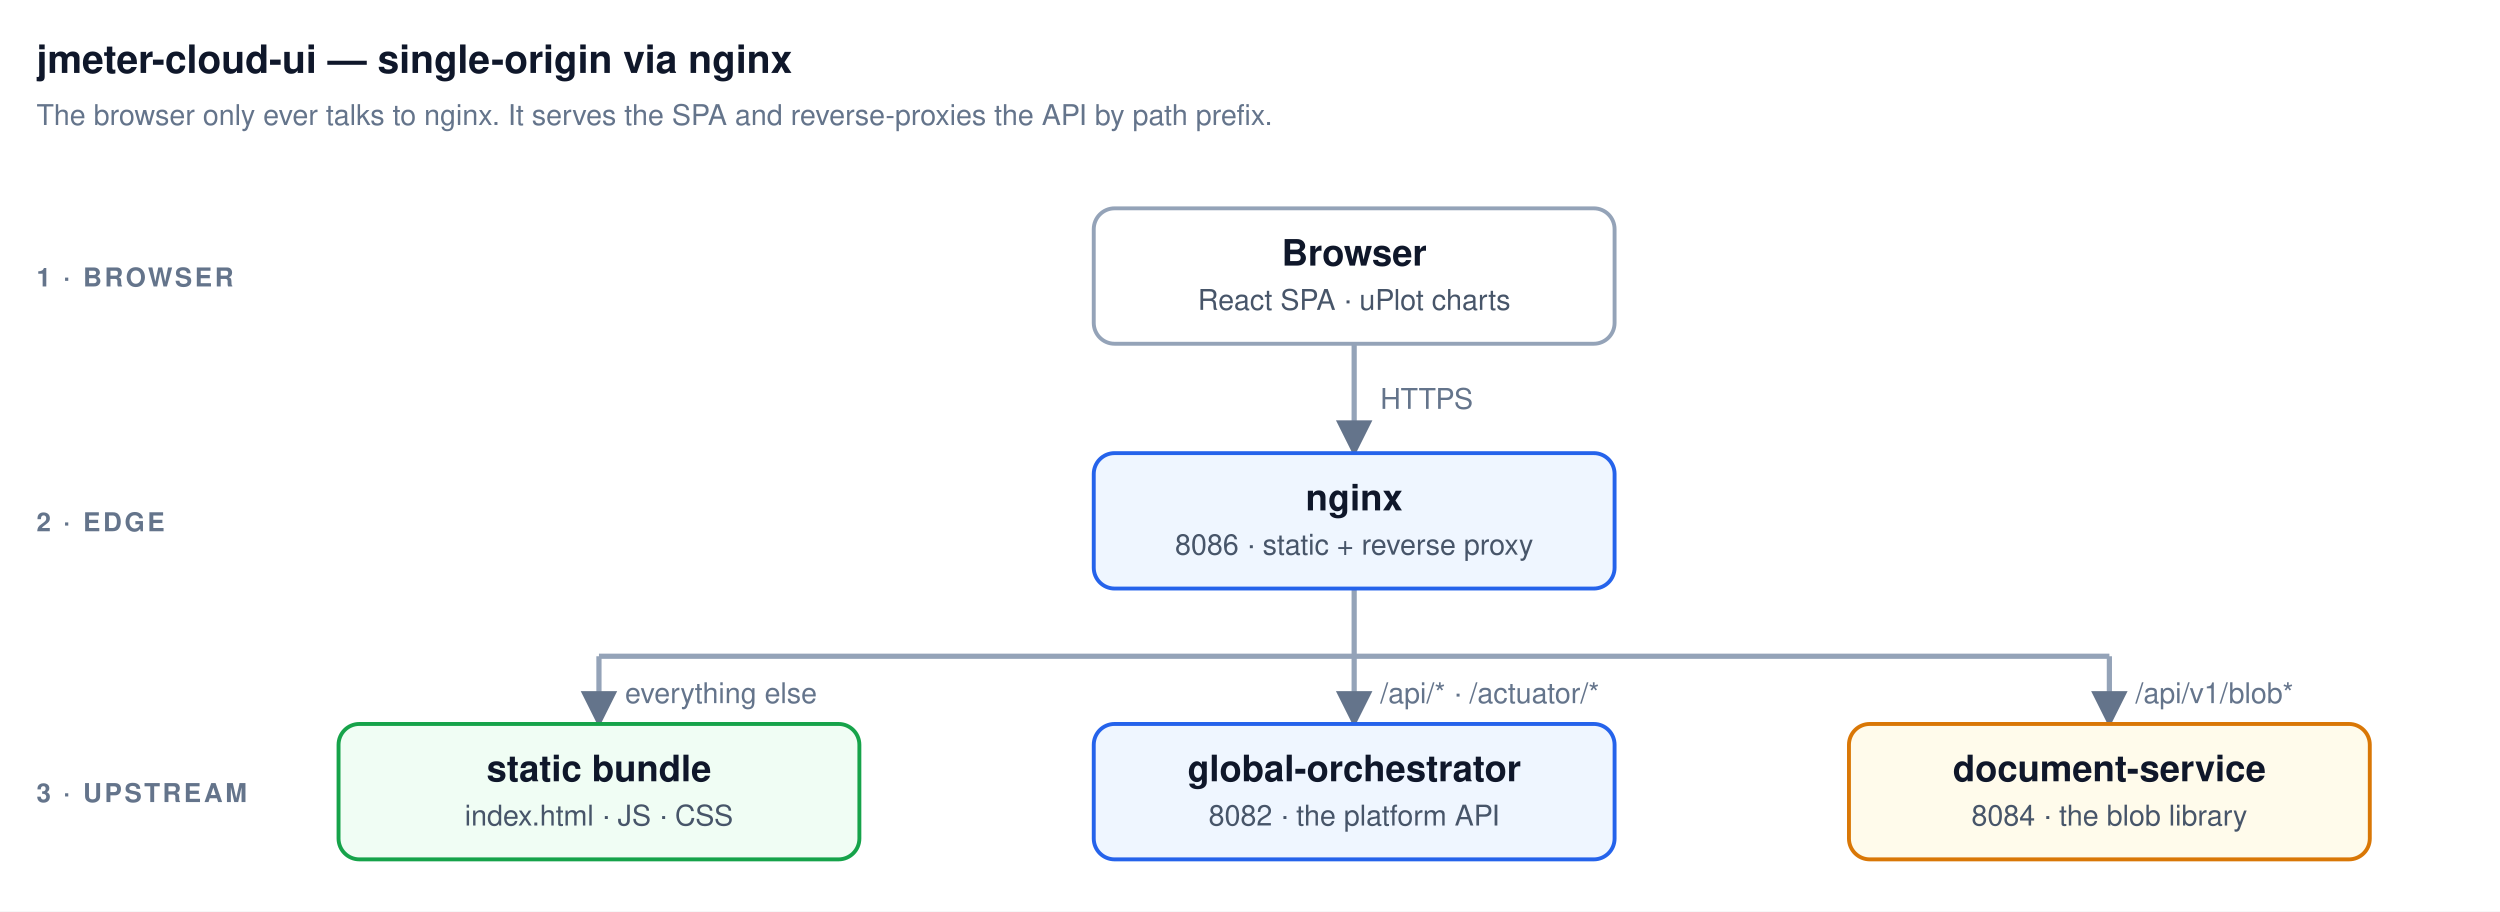
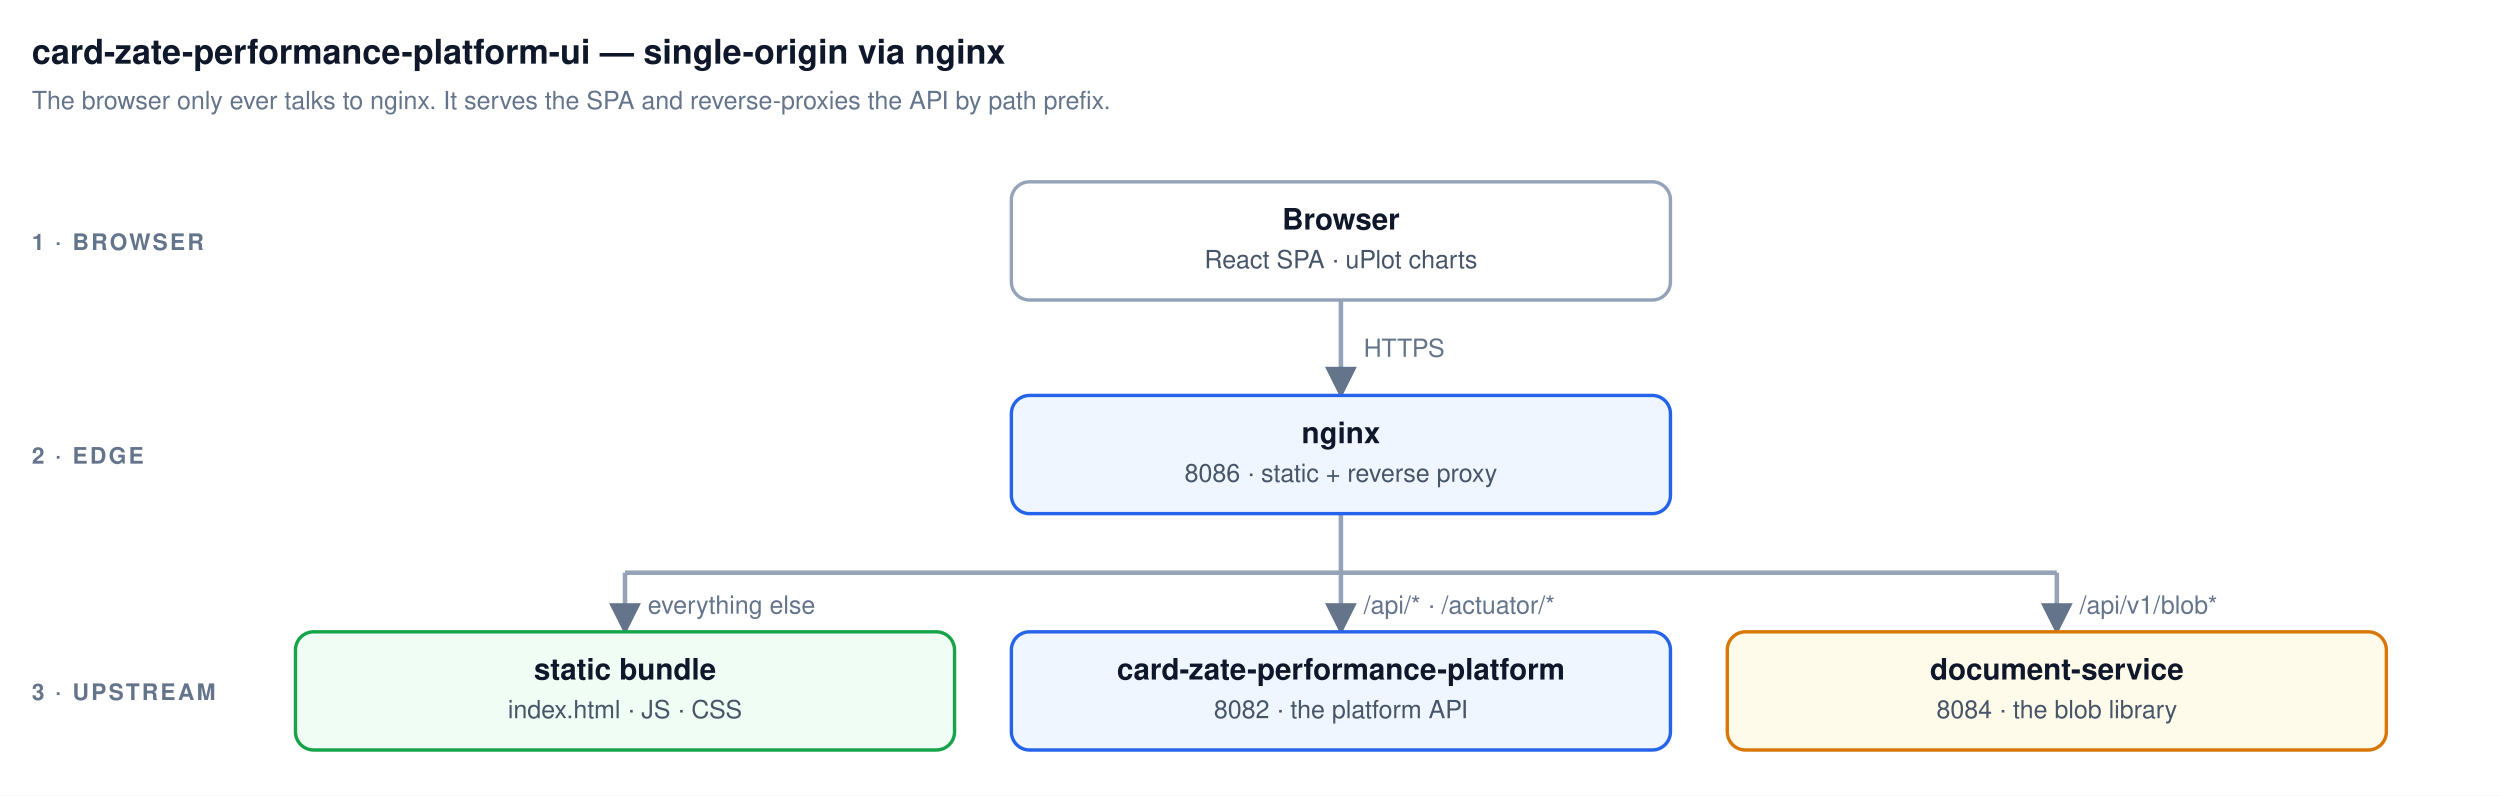
- <svg xmlns="http://www.w3.org/2000/svg" viewBox="0 0 960 350" width="960" height="350" role="img" aria-label="UI request routing: the browser only ever talks to nginx, which serves the static bundle, proxies /api/v1/blob to the document-service, and proxies everything else under /api and /actuator to the global orchestrator.">
+ <svg xmlns="http://www.w3.org/2000/svg" viewBox="0 0 1100 350" width="1100" height="350" role="img" aria-label="UI request routing: the browser only ever talks to nginx, which serves the static bundle, proxies /api/v1/blob to the document service, and proxies everything else under /api and /actuator to the performance platform.">
  <defs>
    <marker id="arrow" viewBox="0 0 10 10" refX="9" refY="5" markerWidth="7" markerHeight="7" orient="auto-start-reverse">
      <path d="M0,0 L10,5 L0,10 z" fill="#64748b" />
    </marker>
  </defs>
-   <rect x="0" y="0" width="960" height="350" fill="#ffffff" />
+   <rect x="0" y="0" width="1100" height="350" fill="#ffffff" />
  <g font-family="Segoe UI, Helvetica, Arial, sans-serif">
-     <text x="14" y="28" font-size="15" font-weight="700" fill="#0f172a">jmeter-cloud-ui — single-origin via nginx</text>
+     <text x="14" y="28" font-size="15" font-weight="700" fill="#0f172a">card-zate-performance-platform-ui — single-origin via nginx</text>
    <text x="14" y="48" font-size="11" fill="#64748b">The browser only ever talks to nginx. It serves the SPA and reverse-proxies the API by path prefix.</text>
    <g font-size="10" font-weight="600" fill="#64748b" letter-spacing="1">
      <text x="14" y="110">1 · BROWSER</text>
      <text x="14" y="204">2 · EDGE</text>
      <text x="14" y="308">3 · UPSTREAM</text>
    </g>
    <g fill="none" stroke="#94a3b8" stroke-width="2">
-       <line x1="520" y1="132" x2="520" y2="174" marker-end="url(#arrow)" />
-       <line x1="520" y1="226" x2="520" y2="252" />
-       <line x1="230" y1="252" x2="810" y2="252" />
-       <line x1="230" y1="252" x2="230" y2="278" marker-end="url(#arrow)" />
-       <line x1="520" y1="252" x2="520" y2="278" marker-end="url(#arrow)" />
-       <line x1="810" y1="252" x2="810" y2="278" marker-end="url(#arrow)" />
+       <line x1="590" y1="132" x2="590" y2="174" marker-end="url(#arrow)" />
+       <line x1="590" y1="226" x2="590" y2="252" />
+       <line x1="275" y1="252" x2="905" y2="252" />
+       <line x1="275" y1="252" x2="275" y2="278" marker-end="url(#arrow)" />
+       <line x1="590" y1="252" x2="590" y2="278" marker-end="url(#arrow)" />
+       <line x1="905" y1="252" x2="905" y2="278" marker-end="url(#arrow)" />
    </g>
    <g font-size="11" fill="#64748b">
-       <text x="530" y="157">HTTPS</text>
-       <text x="240" y="270">everything else</text>
-       <text x="530" y="270">/api/* · /actuator/*</text>
-       <text x="820" y="270">/api/v1/blob*</text>
+       <text x="600" y="157">HTTPS</text>
+       <text x="285" y="270">everything else</text>
+       <text x="600" y="270">/api/* · /actuator/*</text>
+       <text x="915" y="270">/api/v1/blob*</text>
    </g>
-     <rect x="420" y="80" width="200" height="52" rx="8" fill="#ffffff" stroke="#94a3b8" stroke-width="1.5" />
-     <text x="520" y="102" text-anchor="middle" font-size="14" font-weight="600" fill="#0f172a">Browser</text>
-     <text x="520" y="119" text-anchor="middle" font-size="11" fill="#475569">React SPA · uPlot charts</text>
-     <rect x="420" y="174" width="200" height="52" rx="8" fill="#eff6ff" stroke="#2563eb" stroke-width="1.5" />
-     <text x="520" y="196" text-anchor="middle" font-size="14" font-weight="600" fill="#0f172a">nginx</text>
-     <text x="520" y="213" text-anchor="middle" font-size="11" fill="#475569">8086 · static + reverse proxy</text>
-     <rect x="130" y="278" width="200" height="52" rx="8" fill="#f0fdf4" stroke="#16a34a" stroke-width="1.5" />
-     <text x="230" y="300" text-anchor="middle" font-size="14" font-weight="600" fill="#0f172a">static bundle</text>
-     <text x="230" y="317" text-anchor="middle" font-size="11" fill="#475569">index.html · JS · CSS</text>
-     <rect x="420" y="278" width="200" height="52" rx="8" fill="#eff6ff" stroke="#2563eb" stroke-width="1.5" />
-     <text x="520" y="300" text-anchor="middle" font-size="14" font-weight="600" fill="#0f172a">global-orchestrator</text>
-     <text x="520" y="317" text-anchor="middle" font-size="11" fill="#475569">8082 · the platform API</text>
-     <rect x="710" y="278" width="200" height="52" rx="8" fill="#fffbeb" stroke="#d97706" stroke-width="1.5" />
-     <text x="810" y="300" text-anchor="middle" font-size="14" font-weight="600" fill="#0f172a">document-service</text>
-     <text x="810" y="317" text-anchor="middle" font-size="11" fill="#475569">8084 · the blob library</text>
+     <rect x="445" y="80" width="290" height="52" rx="8" fill="#ffffff" stroke="#94a3b8" stroke-width="1.5" />
+     <text x="590" y="101" text-anchor="middle" font-size="13" font-weight="600" fill="#0f172a">Browser</text>
+     <text x="590" y="118" text-anchor="middle" font-size="11" fill="#475569">React SPA · uPlot charts</text>
+     <rect x="445" y="174" width="290" height="52" rx="8" fill="#eff6ff" stroke="#2563eb" stroke-width="1.5" />
+     <text x="590" y="195" text-anchor="middle" font-size="13" font-weight="600" fill="#0f172a">nginx</text>
+     <text x="590" y="212" text-anchor="middle" font-size="11" fill="#475569">8086 · static + reverse proxy</text>
+     <rect x="130" y="278" width="290" height="52" rx="8" fill="#f0fdf4" stroke="#16a34a" stroke-width="1.5" />
+     <text x="275" y="299" text-anchor="middle" font-size="13" font-weight="600" fill="#0f172a">static bundle</text>
+     <text x="275" y="316" text-anchor="middle" font-size="11" fill="#475569">index.html · JS · CSS</text>
+     <rect x="445" y="278" width="290" height="52" rx="8" fill="#eff6ff" stroke="#2563eb" stroke-width="1.5" />
+     <text x="590" y="299" text-anchor="middle" font-size="13" font-weight="600" fill="#0f172a">card-zate-performance-platform</text>
+     <text x="590" y="316" text-anchor="middle" font-size="11" fill="#475569">8082 · the platform API</text>
+     <rect x="760" y="278" width="290" height="52" rx="8" fill="#fffbeb" stroke="#d97706" stroke-width="1.5" />
+     <text x="905" y="299" text-anchor="middle" font-size="13" font-weight="600" fill="#0f172a">document-service</text>
+     <text x="905" y="316" text-anchor="middle" font-size="11" fill="#475569">8084 · the blob library</text>
  </g>
</svg>
